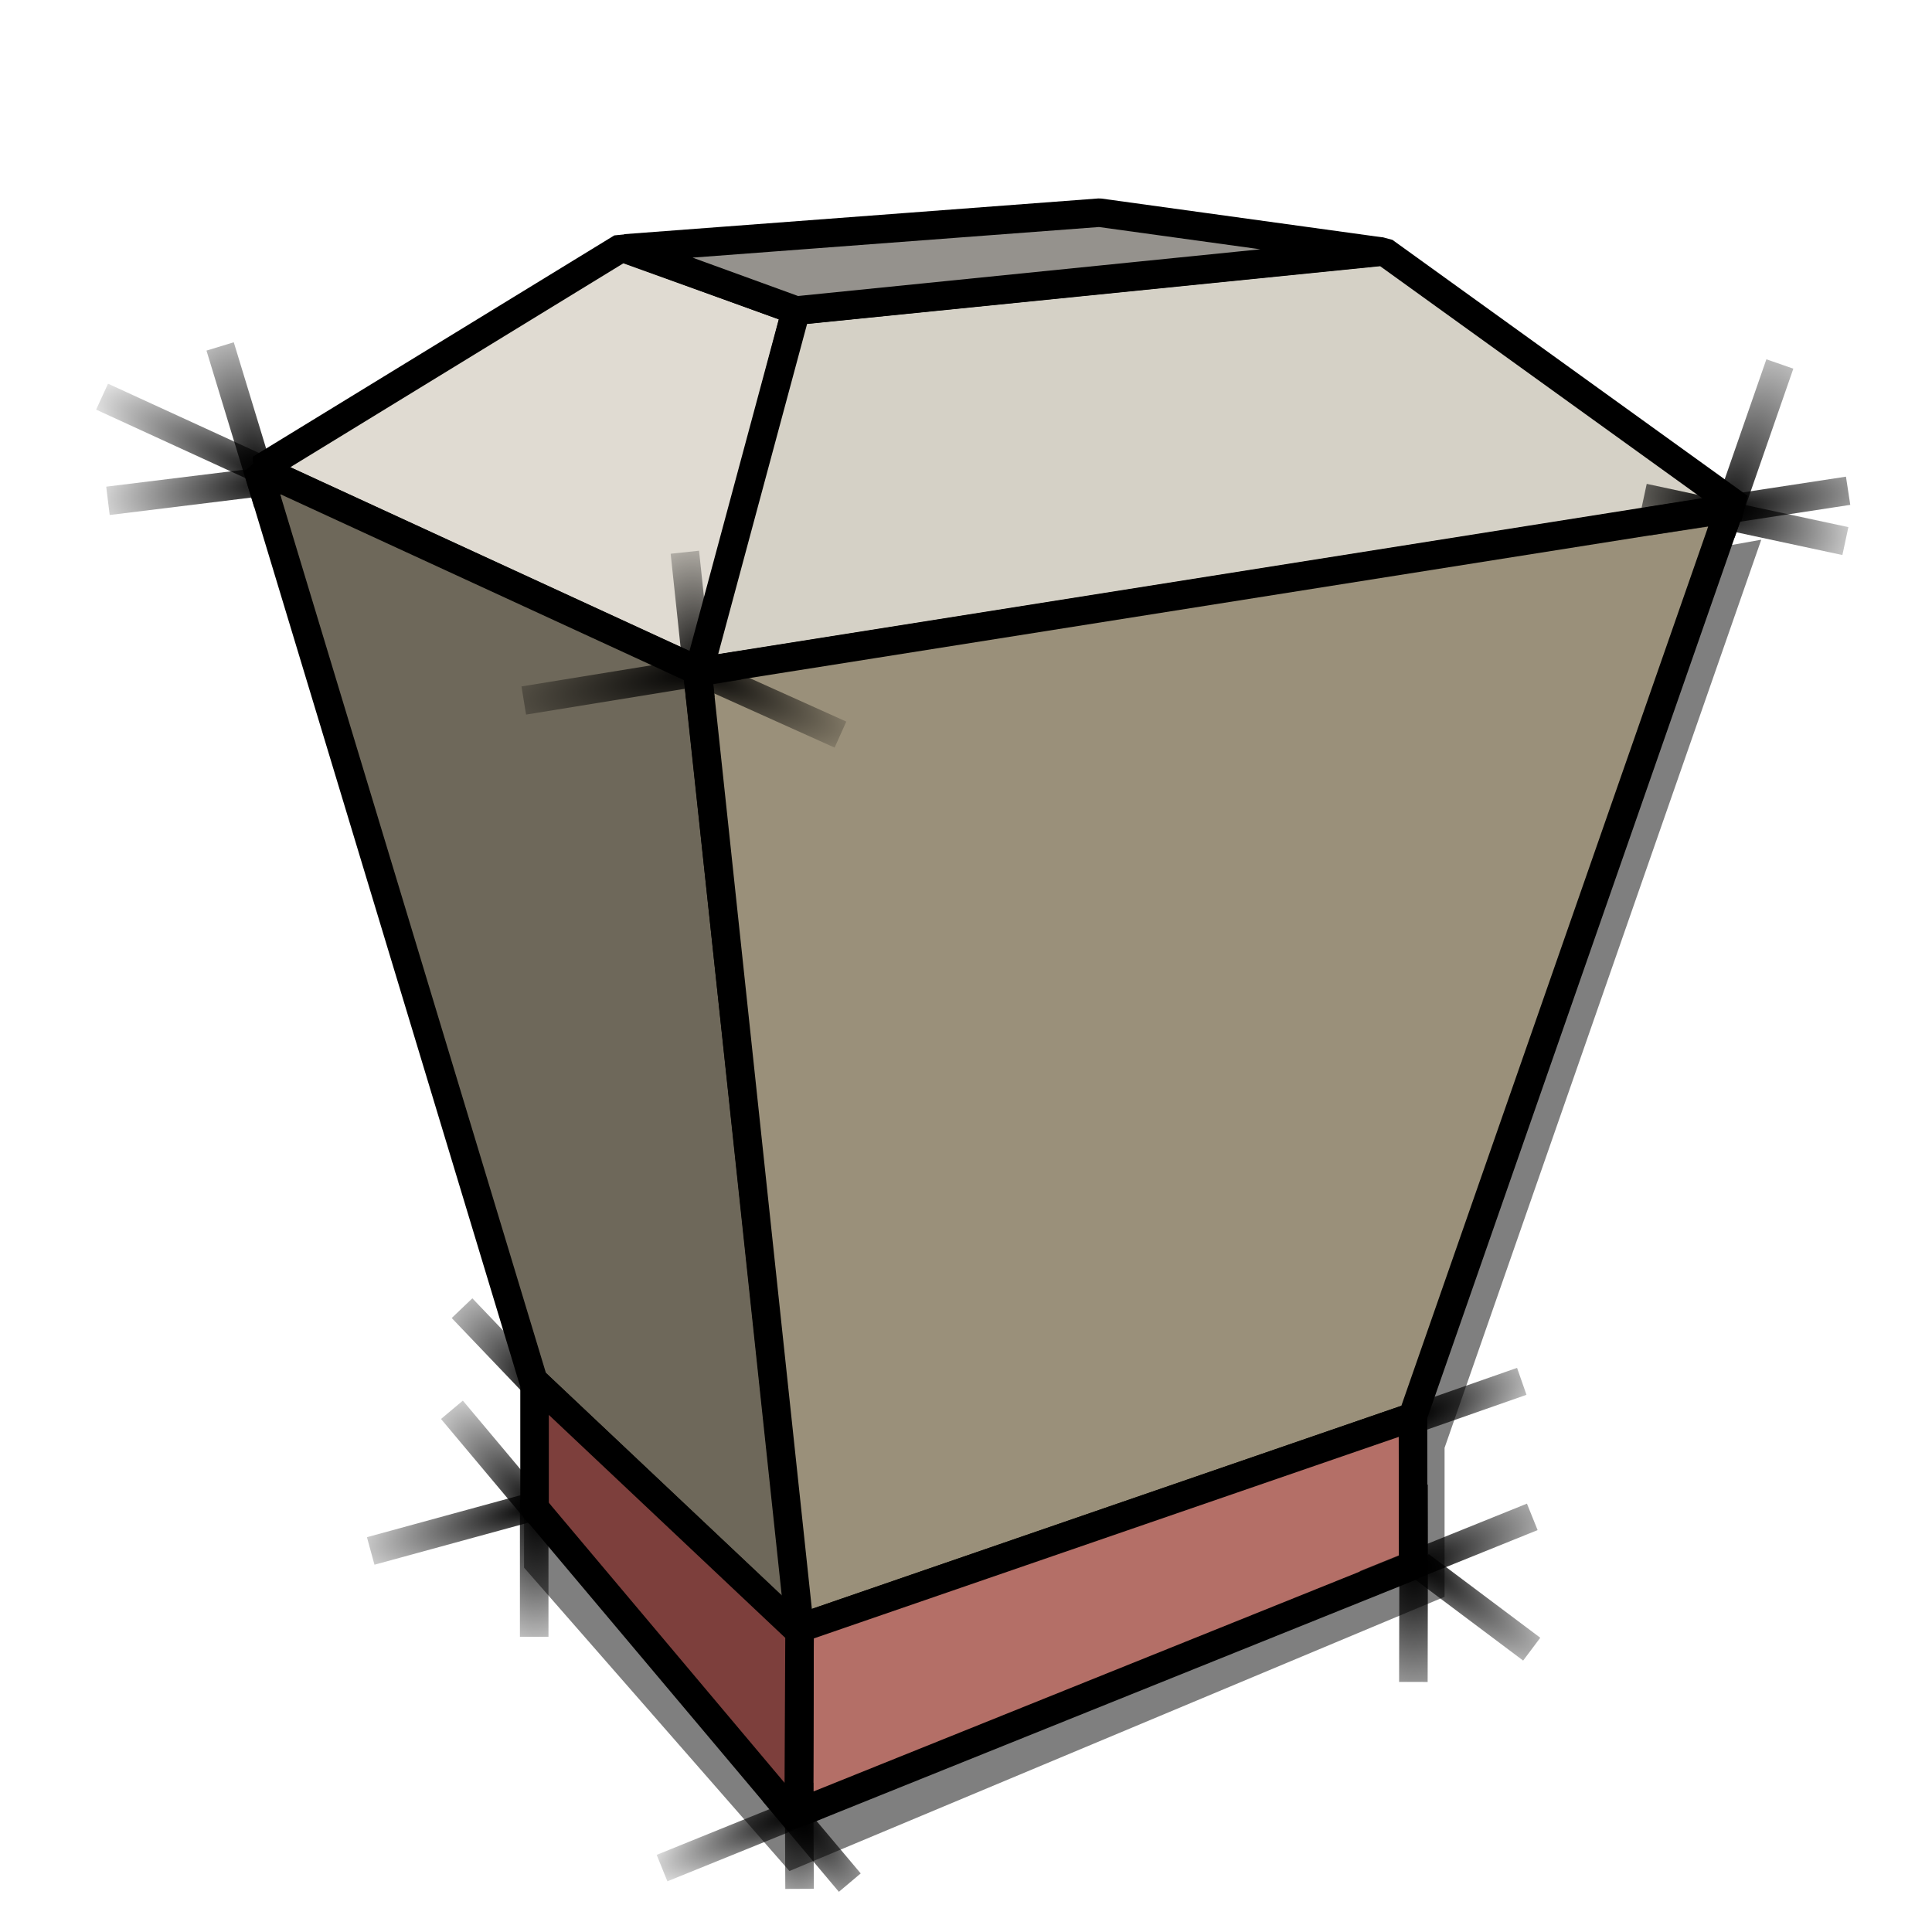
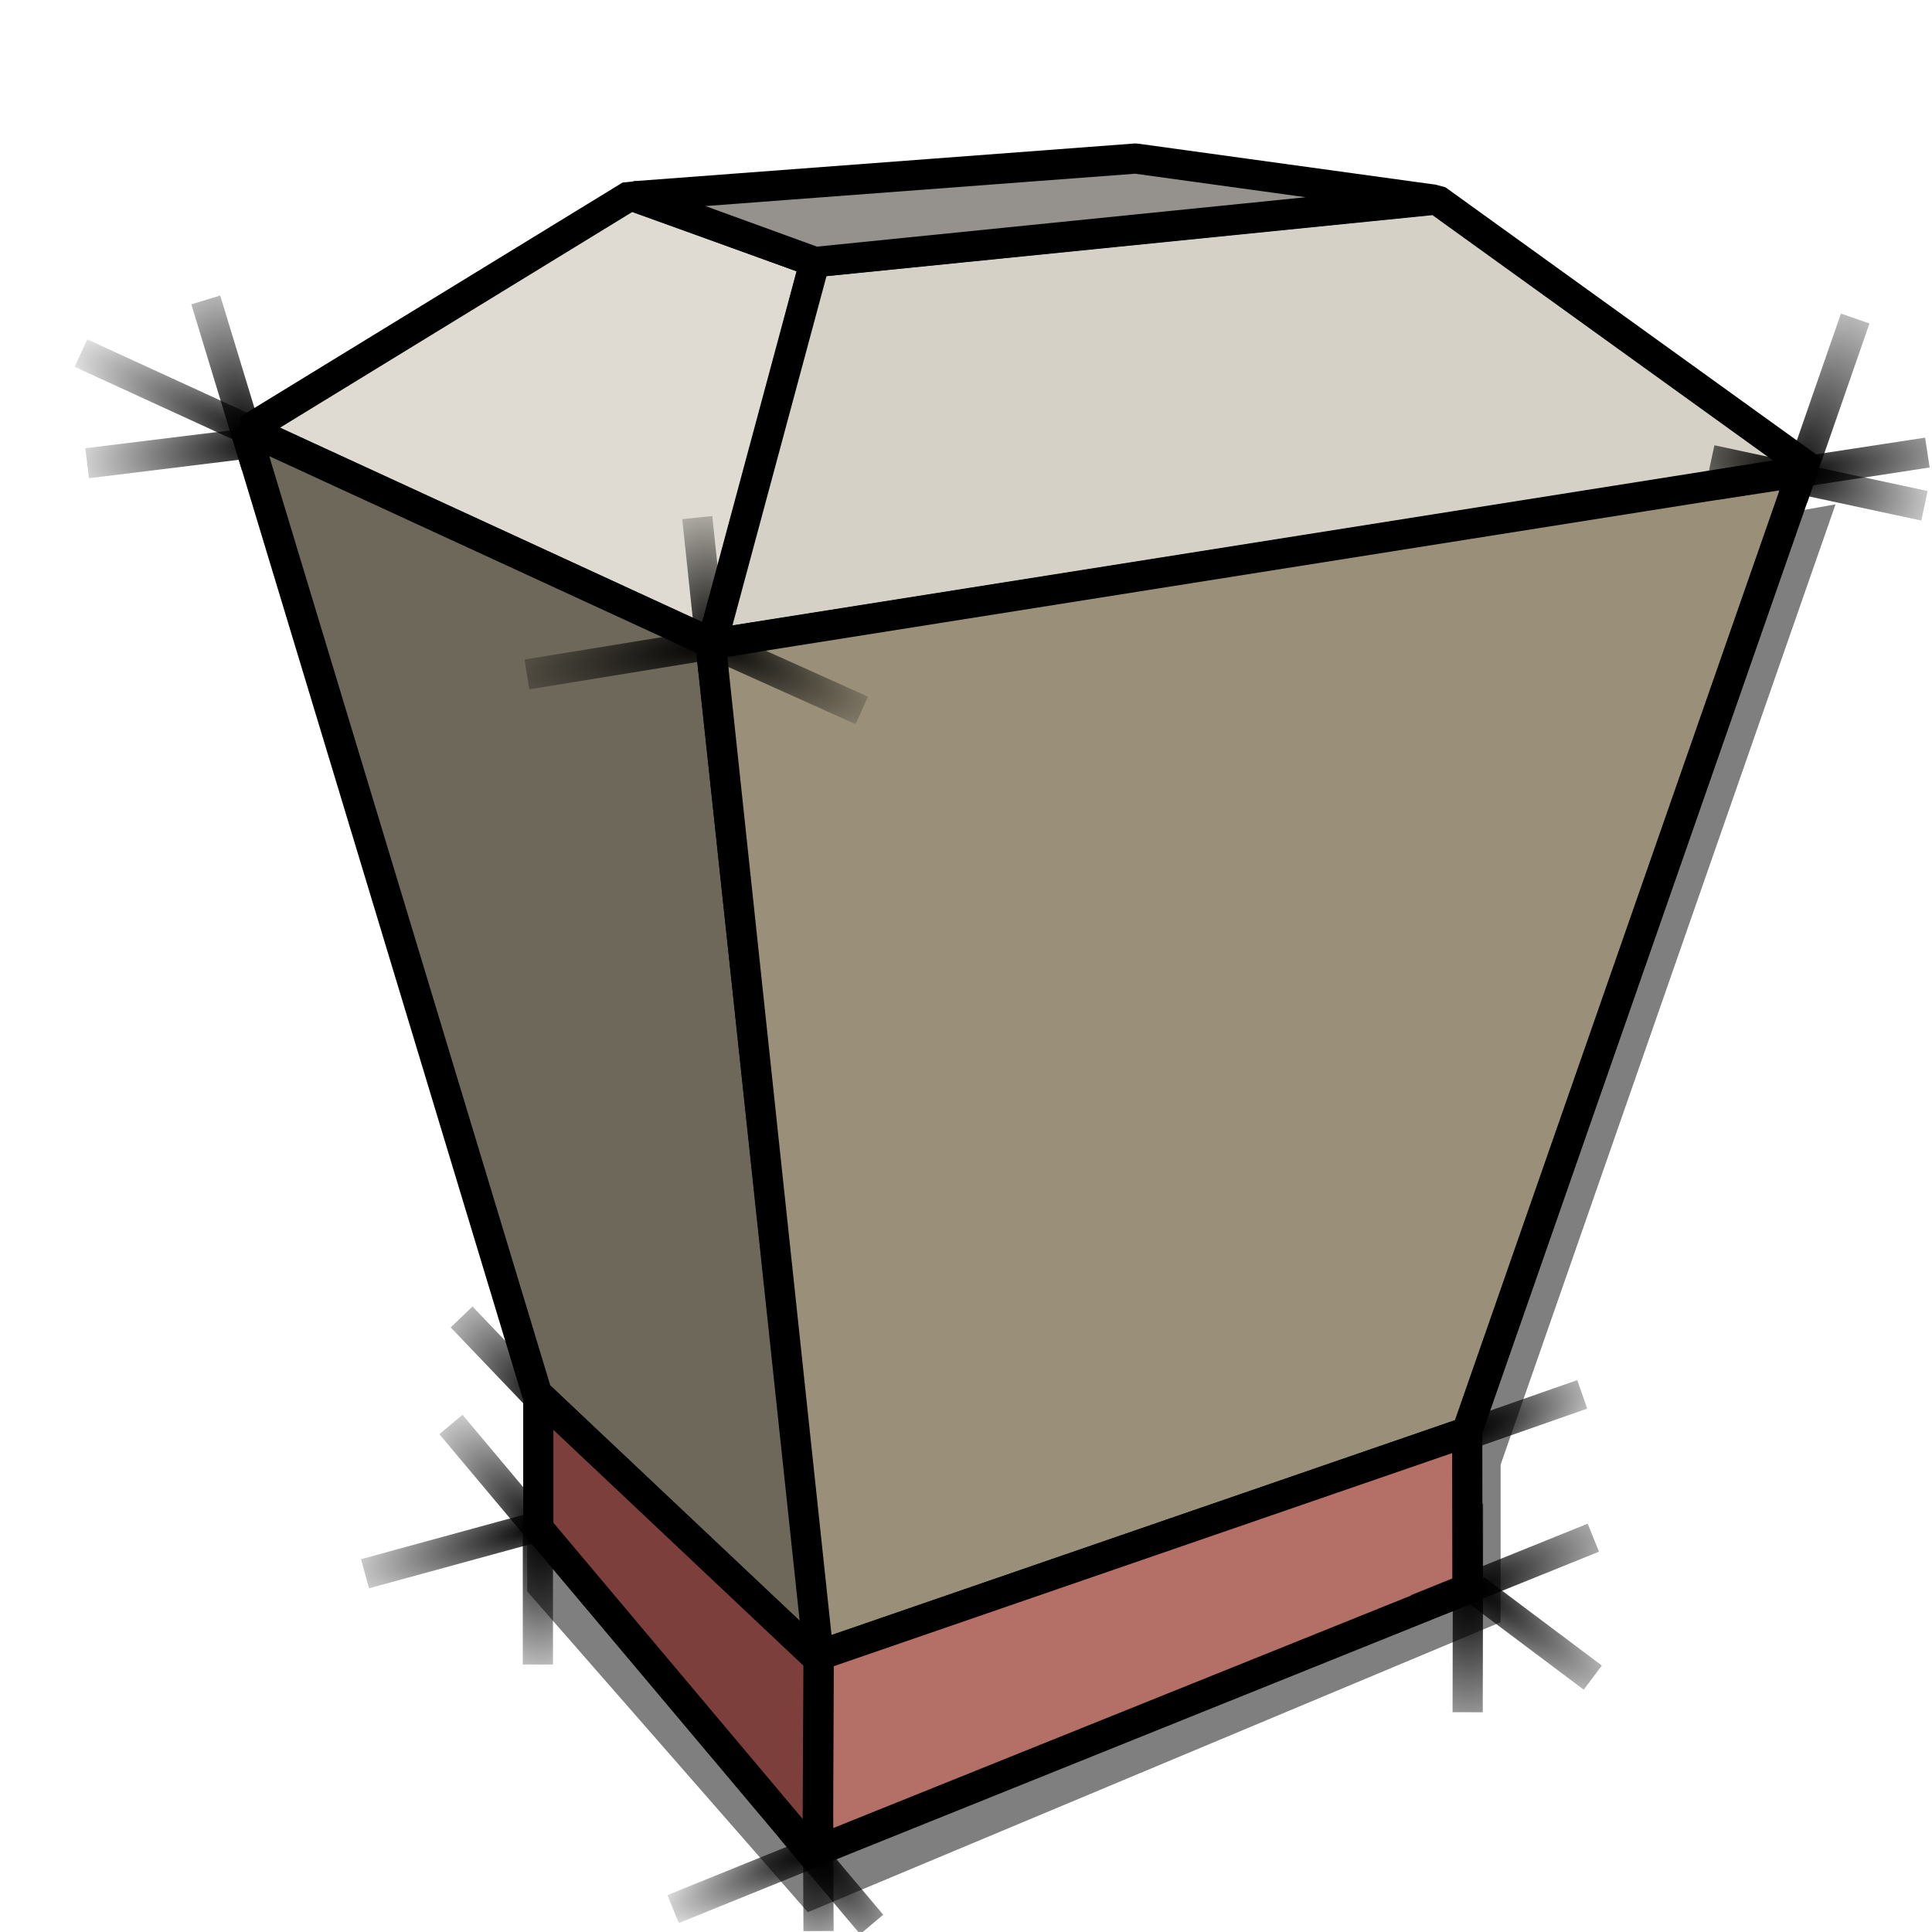
- <svg xmlns="http://www.w3.org/2000/svg" xmlns:xlink="http://www.w3.org/1999/xlink" width="48" height="48" id="svg2" version="1.0">
+ <svg xmlns="http://www.w3.org/2000/svg" xmlns:xlink="http://www.w3.org/1999/xlink" width="64px" height="64px" id="svg2">
  <defs id="defs4">
    <linearGradient id="linearGradient10912">
      <stop style="stop-color:#000000;stop-opacity:1;" offset="0" id="stop10914" />
      <stop style="stop-color:#000000;stop-opacity:0;" offset="1" id="stop10916" />
    </linearGradient>
-     <radialGradient xlink:href="#linearGradient10912" id="radialGradient10918" cx="8.264" cy="13.431" fx="8.264" fy="13.431" r="1.336" gradientTransform="matrix(-1.034356,-3.473162,1.651113,-0.491813,-7.13167,47.14385)" gradientUnits="userSpaceOnUse" />
-     <radialGradient xlink:href="#linearGradient10912" id="radialGradient10926" cx="8.662" cy="15.915" fx="8.662" fy="15.915" r="3.744" gradientTransform="matrix(-1.331248,-0.651391,0.165553,-0.338332,15.67412,22.95634)" gradientUnits="userSpaceOnUse" />
-     <radialGradient xlink:href="#linearGradient10912" id="radialGradient10934" cx="8.839" cy="14.012" fx="8.839" fy="14.012" r="3.721" gradientTransform="matrix(-1.405316,0.157039,-5.098885e-2,-0.456293,20.03877,16.99726)" gradientUnits="userSpaceOnUse" />
-     <radialGradient xlink:href="#linearGradient10912" id="radialGradient10942" cx="23.732" cy="20.121" fx="23.732" fy="20.121" r="4.273" gradientTransform="matrix(-1.458755,0.259358,-6.106597e-2,-0.343465,53.31404,17.41786)" gradientUnits="userSpaceOnUse" />
-     <radialGradient xlink:href="#linearGradient10912" id="radialGradient10944" cx="23.6" cy="20.157" fx="23.6" fy="20.157" r="0.772" gradientTransform="matrix(-0.446457,-5.23566,2.803462,-0.239057,-28.60184,145.1662)" gradientUnits="userSpaceOnUse" />
-     <radialGradient xlink:href="#linearGradient10912" id="radialGradient10946" cx="23.467" cy="20.439" fx="23.467" fy="20.439" r="3.489" gradientTransform="matrix(1.302438,0.56297,-0.148746,0.344131,-10.24651,-3.614207)" gradientUnits="userSpaceOnUse" />
-     <radialGradient xlink:href="#linearGradient10912" id="radialGradient10954" cx="17.943" cy="50.525" fx="17.943" fy="50.525" r="2.047" gradientTransform="matrix(-1.408787,-1.577226,0.60564,-0.541006,8.037362,93.17121)" gradientUnits="userSpaceOnUse" />
-     <radialGradient xlink:href="#linearGradient10912" id="radialGradient10956" cx="17.81" cy="49.485" fx="17.81" fy="49.485" r="3.617" gradientTransform="matrix(-1.47596,0.38545,-0.103559,-0.396546,44.67761,50.20115)" gradientUnits="userSpaceOnUse" />
-     <radialGradient xlink:href="#linearGradient10912" id="radialGradient10958" cx="17.943" cy="52.387" fx="17.943" fy="52.387" r="0.5" gradientTransform="matrix(-0.176458,8.776172,-4.111546,-8.266857e-2,231.919,-115.633)" gradientUnits="userSpaceOnUse" />
-     <radialGradient xlink:href="#linearGradient10912" id="radialGradient10966" cx="26.958" cy="61.407" fx="26.958" fy="61.407" r="1.836" gradientTransform="matrix(1.434056,1.775524,-0.62687,0.506305,19.58832,-33.92814)" gradientUnits="userSpaceOnUse" />
-     <radialGradient xlink:href="#linearGradient10912" id="radialGradient10968" cx="27.135" cy="60.291" fx="27.135" fy="60.291" r="3.246" gradientTransform="matrix(-1.313047,0.551664,-0.136448,-0.324768,63.73562,49.57638)" gradientUnits="userSpaceOnUse" />
-     <radialGradient xlink:href="#linearGradient10912" id="radialGradient10970" cx="27.091" cy="61.891" fx="27.091" fy="61.891" r="0.508" gradientTransform="matrix(2.187652e-2,6.789487,-3.29077,1.05788e-2,222.925,-139.7176)" gradientUnits="userSpaceOnUse" />
-     <radialGradient xlink:href="#linearGradient10912" id="radialGradient10978" cx="48.614" cy="53.544" fx="48.614" fy="53.544" r="3.43" gradientTransform="matrix(1.352345,-0.626102,0.227928,0.492324,-42.83426,43.08627)" gradientUnits="userSpaceOnUse" />
-     <radialGradient xlink:href="#linearGradient10912" id="radialGradient10980" cx="48.614" cy="51.892" fx="48.614" fy="51.892" r="2.454" gradientTransform="matrix(1.826314,1.417622,-0.348305,0.448725,-35.59733,-53.53557)" gradientUnits="userSpaceOnUse" />
-     <radialGradient xlink:href="#linearGradient10912" id="radialGradient10982" cx="48.658" cy="53.173" fx="48.658" fy="53.173" r="0.507" gradientTransform="matrix(-4.603685e-2,10.20513,-5.535797,-2.49728e-2,331.7394,-456.4091)" gradientUnits="userSpaceOnUse" />
-     <radialGradient xlink:href="#linearGradient10912" id="radialGradient10990" cx="59.574" cy="16.175" fx="59.574" fy="16.175" r="4.008" gradientTransform="matrix(1.337173,-0.225327,7.018786e-2,0.416507,-37.91023,19.36823)" gradientUnits="userSpaceOnUse" />
-     <radialGradient xlink:href="#linearGradient10912" id="radialGradient10992" cx="59.441" cy="14.614" fx="59.441" fy="14.614" r="1.53" gradientTransform="matrix(1.331882,-3.503891,1.500339,0.570229,-58.30347,212.8427)" gradientUnits="userSpaceOnUse" />
-     <radialGradient xlink:href="#linearGradient10912" id="radialGradient10994" cx="59.22" cy="14.889" fx="59.22" fy="14.889" r="4.032" gradientTransform="matrix(1.0406,0.285917,-0.135575,0.49343,-16.97129,-11.62868)" gradientUnits="userSpaceOnUse" />
-     <radialGradient xlink:href="#linearGradient10912" id="radialGradient11754" cx="48.719" cy="48.097" fx="48.719" fy="48.097" r="2.643" gradientTransform="matrix(1.440719,-0.552811,0.211752,0.551859,-45.19982,35.57594)" gradientUnits="userSpaceOnUse" />
-     <radialGradient xlink:href="#linearGradient10912" id="radialGradient12490" cx="18.031" cy="46.453" fx="18.031" fy="46.453" r="1.914" gradientTransform="matrix(-1.47117,-1.542426,0.731987,-0.69817,5.946798,94.7715)" gradientUnits="userSpaceOnUse" />
-     <radialGradient xlink:href="#linearGradient10912" id="radialGradient2208" gradientUnits="userSpaceOnUse" gradientTransform="matrix(-1.47596,0.38545,-0.103559,-0.396546,44.67761,50.20115)" cx="17.81" cy="49.485" fx="17.81" fy="49.485" r="3.617" />
-     <radialGradient xlink:href="#linearGradient10912" id="radialGradient2210" gradientUnits="userSpaceOnUse" gradientTransform="matrix(2.187652e-2,6.789487,-3.29077,1.05788e-2,222.925,-139.7176)" cx="27.091" cy="61.891" fx="27.091" fy="61.891" r="0.508" />
-     <radialGradient xlink:href="#linearGradient10912" id="radialGradient2212" gradientUnits="userSpaceOnUse" gradientTransform="matrix(-1.313047,0.551664,-0.136448,-0.324768,63.73562,49.57638)" cx="27.135" cy="60.291" fx="27.135" fy="60.291" r="3.246" />
-     <radialGradient xlink:href="#linearGradient10912" id="radialGradient2214" gradientUnits="userSpaceOnUse" gradientTransform="matrix(1.826314,1.417622,-0.348305,0.448725,-35.59733,-53.53557)" cx="48.614" cy="51.892" fx="48.614" fy="51.892" r="2.454" />
-     <radialGradient xlink:href="#linearGradient10912" id="radialGradient2216" gradientUnits="userSpaceOnUse" gradientTransform="matrix(-4.603685e-2,10.20513,-5.535797,-2.49728e-2,331.7394,-456.4091)" cx="48.658" cy="53.173" fx="48.658" fy="53.173" r="0.507" />
-     <radialGradient xlink:href="#linearGradient10912" id="radialGradient2218" gradientUnits="userSpaceOnUse" gradientTransform="matrix(-1.034356,-3.473162,1.651113,-0.491813,-7.13167,47.14385)" cx="8.264" cy="13.431" fx="8.264" fy="13.431" r="1.336" />
-     <radialGradient xlink:href="#linearGradient10912" id="radialGradient2220" gradientUnits="userSpaceOnUse" gradientTransform="matrix(1.302438,0.56297,-0.148746,0.344131,-10.24651,-3.614207)" cx="23.467" cy="20.439" fx="23.467" fy="20.439" r="3.489" />
-     <radialGradient xlink:href="#linearGradient10912" id="radialGradient2222" gradientUnits="userSpaceOnUse" gradientTransform="matrix(1.0406,0.285917,-0.135575,0.49343,-16.97129,-11.62868)" cx="59.22" cy="14.889" fx="59.22" fy="14.889" r="4.032" />
-     <radialGradient xlink:href="#linearGradient10912" id="radialGradient2224" gradientUnits="userSpaceOnUse" gradientTransform="matrix(1.331882,-3.503891,1.500339,0.570229,-58.30347,212.8427)" cx="59.441" cy="14.614" fx="59.441" fy="14.614" r="1.53" />
-     <radialGradient xlink:href="#linearGradient10912" id="radialGradient2226" gradientUnits="userSpaceOnUse" gradientTransform="matrix(1.337173,-0.225327,7.018786e-2,0.416507,-37.91023,19.36823)" cx="59.574" cy="16.175" fx="59.574" fy="16.175" r="4.008" />
-     <radialGradient xlink:href="#linearGradient10912" id="radialGradient2228" gradientUnits="userSpaceOnUse" gradientTransform="matrix(-0.446457,-5.23566,2.803462,-0.239057,-28.60184,145.1662)" cx="23.6" cy="20.157" fx="23.6" fy="20.157" r="0.772" />
-     <radialGradient xlink:href="#linearGradient10912" id="radialGradient2230" gradientUnits="userSpaceOnUse" gradientTransform="matrix(-0.176458,8.776172,-4.111546,-8.266857e-2,231.919,-115.633)" cx="17.943" cy="52.387" fx="17.943" fy="52.387" r="0.5" />
-     <radialGradient xlink:href="#linearGradient10912" id="radialGradient2232" gradientUnits="userSpaceOnUse" gradientTransform="matrix(-1.408787,-1.577226,0.60564,-0.541006,8.037362,93.17121)" cx="17.943" cy="50.525" fx="17.943" fy="50.525" r="2.047" />
-     <radialGradient xlink:href="#linearGradient10912" id="radialGradient2234" gradientUnits="userSpaceOnUse" gradientTransform="matrix(1.352345,-0.626102,0.227928,0.492324,-42.83426,43.08627)" cx="48.614" cy="53.544" fx="48.614" fy="53.544" r="3.43" />
-     <radialGradient xlink:href="#linearGradient10912" id="radialGradient2236" gradientUnits="userSpaceOnUse" gradientTransform="matrix(1.434056,1.775524,-0.62687,0.506305,19.58832,-33.92814)" cx="26.958" cy="61.407" fx="26.958" fy="61.407" r="1.836" />
-     <radialGradient xlink:href="#linearGradient10912" id="radialGradient2238" gradientUnits="userSpaceOnUse" gradientTransform="matrix(-1.331248,-0.651391,0.165553,-0.338332,15.67412,22.95634)" cx="8.662" cy="15.915" fx="8.662" fy="15.915" r="3.744" />
-     <radialGradient xlink:href="#linearGradient10912" id="radialGradient2240" gradientUnits="userSpaceOnUse" gradientTransform="matrix(-1.405316,0.157039,-5.098885e-2,-0.456293,20.03877,16.99726)" cx="8.839" cy="14.012" fx="8.839" fy="14.012" r="3.721" />
-     <radialGradient xlink:href="#linearGradient10912" id="radialGradient2242" gradientUnits="userSpaceOnUse" gradientTransform="matrix(-1.458755,0.259358,-6.106597e-2,-0.343465,53.31404,17.41786)" cx="23.732" cy="20.121" fx="23.732" fy="20.121" r="4.273" />
-     <radialGradient xlink:href="#linearGradient10912" id="radialGradient2244" gradientUnits="userSpaceOnUse" gradientTransform="matrix(1.440719,-0.552811,0.211752,0.551859,-45.19982,35.57594)" cx="48.719" cy="48.097" fx="48.719" fy="48.097" r="2.643" />
-     <radialGradient xlink:href="#linearGradient10912" id="radialGradient2246" gradientUnits="userSpaceOnUse" gradientTransform="matrix(-1.47117,-1.542426,0.731987,-0.69817,5.946798,94.7715)" cx="18.031" cy="46.453" fx="18.031" fy="46.453" r="1.914" />
-     <radialGradient xlink:href="#linearGradient10912" id="radialGradient2249" gradientUnits="userSpaceOnUse" gradientTransform="matrix(-1.47117,-1.542426,0.731987,-0.69817,5.946798,94.78154)" cx="18.031" cy="46.453" fx="18.031" fy="46.453" r="1.914" />
-     <radialGradient xlink:href="#linearGradient10912" id="radialGradient2252" gradientUnits="userSpaceOnUse" gradientTransform="matrix(1.440719,-0.552811,0.211752,0.551859,-45.19982,35.58598)" cx="48.719" cy="48.097" fx="48.719" fy="48.097" r="2.643" />
-     <radialGradient xlink:href="#linearGradient10912" id="radialGradient2255" gradientUnits="userSpaceOnUse" gradientTransform="matrix(-1.458755,0.259358,-6.106597e-2,-0.343465,53.31404,17.4279)" cx="23.732" cy="20.121" fx="23.732" fy="20.121" r="4.273" />
-     <radialGradient xlink:href="#linearGradient10912" id="radialGradient2258" gradientUnits="userSpaceOnUse" gradientTransform="matrix(-1.405316,0.157039,-5.098885e-2,-0.456293,20.03877,17.0073)" cx="8.839" cy="14.012" fx="8.839" fy="14.012" r="3.721" />
-     <radialGradient xlink:href="#linearGradient10912" id="radialGradient2261" gradientUnits="userSpaceOnUse" gradientTransform="matrix(-1.331248,-0.651391,0.165553,-0.338332,15.67412,22.96638)" cx="8.662" cy="15.915" fx="8.662" fy="15.915" r="3.744" />
-     <radialGradient xlink:href="#linearGradient10912" id="radialGradient2264" gradientUnits="userSpaceOnUse" gradientTransform="matrix(1.434056,1.775524,-0.62687,0.506305,19.58832,-33.9181)" cx="26.958" cy="61.407" fx="26.958" fy="61.407" r="1.836" />
-     <radialGradient xlink:href="#linearGradient10912" id="radialGradient2267" gradientUnits="userSpaceOnUse" gradientTransform="matrix(1.352345,-0.626102,0.227928,0.492324,-42.83426,43.09631)" cx="48.614" cy="53.544" fx="48.614" fy="53.544" r="3.43" />
-     <radialGradient xlink:href="#linearGradient10912" id="radialGradient2270" gradientUnits="userSpaceOnUse" gradientTransform="matrix(-1.408787,-1.577226,0.60564,-0.541006,8.037362,93.18125)" cx="17.943" cy="50.525" fx="17.943" fy="50.525" r="2.047" />
-     <radialGradient xlink:href="#linearGradient10912" id="radialGradient2273" gradientUnits="userSpaceOnUse" gradientTransform="matrix(-0.176458,8.776172,-4.111546,-8.266857e-2,231.919,-115.623)" cx="17.943" cy="52.387" fx="17.943" fy="52.387" r="0.5" />
-     <radialGradient xlink:href="#linearGradient10912" id="radialGradient2276" gradientUnits="userSpaceOnUse" gradientTransform="matrix(-0.446457,-5.23566,2.803462,-0.239057,-28.60184,145.1762)" cx="23.6" cy="20.157" fx="23.6" fy="20.157" r="0.772" />
-     <radialGradient xlink:href="#linearGradient10912" id="radialGradient2279" gradientUnits="userSpaceOnUse" gradientTransform="matrix(1.337173,-0.225327,7.018786e-2,0.416507,-37.91023,19.37827)" cx="59.574" cy="16.175" fx="59.574" fy="16.175" r="4.008" />
-     <radialGradient xlink:href="#linearGradient10912" id="radialGradient2282" gradientUnits="userSpaceOnUse" gradientTransform="matrix(1.331882,-3.503891,1.500339,0.570229,-58.30347,212.8527)" cx="59.441" cy="14.614" fx="59.441" fy="14.614" r="1.53" />
-     <radialGradient xlink:href="#linearGradient10912" id="radialGradient2285" gradientUnits="userSpaceOnUse" gradientTransform="matrix(1.0406,0.285917,-0.135575,0.49343,-16.97129,-11.61864)" cx="59.22" cy="14.889" fx="59.22" fy="14.889" r="4.032" />
-     <radialGradient xlink:href="#linearGradient10912" id="radialGradient2288" gradientUnits="userSpaceOnUse" gradientTransform="matrix(1.302438,0.56297,-0.148746,0.344131,-10.24651,-3.604168)" cx="23.467" cy="20.439" fx="23.467" fy="20.439" r="3.489" />
-     <radialGradient xlink:href="#linearGradient10912" id="radialGradient2291" gradientUnits="userSpaceOnUse" gradientTransform="matrix(-1.034356,-3.473162,1.651113,-0.491813,-7.13167,47.15389)" cx="8.264" cy="13.431" fx="8.264" fy="13.431" r="1.336" />
-     <radialGradient xlink:href="#linearGradient10912" id="radialGradient2294" gradientUnits="userSpaceOnUse" gradientTransform="matrix(-4.603685e-2,10.20513,-5.535797,-2.49728e-2,331.7394,-456.3991)" cx="48.658" cy="53.173" fx="48.658" fy="53.173" r="0.507" />
-     <radialGradient xlink:href="#linearGradient10912" id="radialGradient2297" gradientUnits="userSpaceOnUse" gradientTransform="matrix(1.826314,1.417622,-0.348305,0.448725,-35.59733,-53.52553)" cx="48.614" cy="51.892" fx="48.614" fy="51.892" r="2.454" />
-     <radialGradient xlink:href="#linearGradient10912" id="radialGradient2300" gradientUnits="userSpaceOnUse" gradientTransform="matrix(-1.313047,0.551664,-0.136448,-0.324768,63.73562,49.58642)" cx="27.135" cy="60.291" fx="27.135" fy="60.291" r="3.246" />
-     <radialGradient xlink:href="#linearGradient10912" id="radialGradient2303" gradientUnits="userSpaceOnUse" gradientTransform="matrix(2.187652e-2,6.789487,-3.29077,1.05788e-2,222.925,-139.7076)" cx="27.091" cy="61.891" fx="27.091" fy="61.891" r="0.508" />
-     <radialGradient xlink:href="#linearGradient10912" id="radialGradient2306" gradientUnits="userSpaceOnUse" gradientTransform="matrix(-1.47596,0.38545,-0.103559,-0.396546,44.67761,50.21119)" cx="17.81" cy="49.485" fx="17.81" fy="49.485" r="3.617" />
+     <radialGradient xlink:href="#linearGradient10912" id="radialGradient10918" cx="8.264" cy="13.431" fx="8.264" fy="13.431" r="1.336" gradientTransform="matrix(-1.458433,-4.89713,2.328056,-0.693452,-10.94991,64.2874)" gradientUnits="userSpaceOnUse" />
+     <radialGradient xlink:href="#linearGradient10912" id="radialGradient10926" cx="8.662" cy="15.915" fx="8.662" fy="15.915" r="3.744" gradientTransform="matrix(-1.877049,-0.918456,0.233428,-0.477045,21.20606,30.18321)" gradientUnits="userSpaceOnUse" />
+     <radialGradient xlink:href="#linearGradient10912" id="radialGradient10934" cx="8.839" cy="14.012" fx="8.839" fy="14.012" r="3.721" gradientTransform="matrix(-1.981484,0.221424,-7.189386e-2,-0.643369,27.36019,21.78096)" gradientUnits="userSpaceOnUse" />
+     <radialGradient xlink:href="#linearGradient10912" id="radialGradient10942" cx="23.732" cy="20.121" fx="23.732" fy="20.121" r="4.273" gradientTransform="matrix(-2.056832,0.365692,-8.610251e-2,-0.484283,74.27804,22.374)" gradientUnits="userSpaceOnUse" />
+     <radialGradient xlink:href="#linearGradient10912" id="radialGradient10944" cx="23.6" cy="20.157" fx="23.6" fy="20.157" r="0.772" gradientTransform="matrix(-0.6295,-7.382238,3.952858,-0.337069,-41.22267,202.4981)" gradientUnits="userSpaceOnUse" />
+     <radialGradient xlink:href="#linearGradient10912" id="radialGradient10946" cx="23.467" cy="20.439" fx="23.467" fy="20.439" r="3.489" gradientTransform="matrix(1.836427,0.793783,-0.209731,0.485222,-15.34181,-7.281039)" gradientUnits="userSpaceOnUse" />
+     <radialGradient xlink:href="#linearGradient10912" id="radialGradient10954" cx="17.943" cy="50.525" fx="17.943" fy="50.525" r="2.047" gradientTransform="matrix(-1.986378,-2.223876,0.853948,-0.762814,10.4383,129.1856)" gradientUnits="userSpaceOnUse" />
+     <radialGradient xlink:href="#linearGradient10912" id="radialGradient10956" cx="17.81" cy="49.485" fx="17.81" fy="49.485" r="3.617" gradientTransform="matrix(-2.081092,0.543482,-0.146018,-0.559127,62.10075,68.59817)" gradientUnits="userSpaceOnUse" />
+     <radialGradient xlink:href="#linearGradient10912" id="radialGradient10958" cx="17.943" cy="52.387" fx="17.943" fy="52.387" r="0.5" gradientTransform="matrix(-0.248805,12.37433,-5.797246,-0.116562,326.1095,-165.2266)" gradientUnits="userSpaceOnUse" />
+     <radialGradient xlink:href="#linearGradient10912" id="radialGradient10966" cx="26.958" cy="61.407" fx="26.958" fy="61.407" r="1.836" gradientTransform="matrix(2.022007,2.503474,-0.883882,0.713886,26.72506,-50.02343)" gradientUnits="userSpaceOnUse" />
+     <radialGradient xlink:href="#linearGradient10912" id="radialGradient10968" cx="27.135" cy="60.291" fx="27.135" fy="60.291" r="3.246" gradientTransform="matrix(-1.851385,0.777841,-0.192391,-0.45792,88.97238,67.71725)" gradientUnits="userSpaceOnUse" />
+     <radialGradient xlink:href="#linearGradient10912" id="radialGradient10970" cx="27.091" cy="61.891" fx="27.091" fy="61.891" r="0.508" gradientTransform="matrix(3.084572e-2,9.573121,-4.639959,1.491602e-2,313.4281,-199.1857)" gradientUnits="userSpaceOnUse" />
+     <radialGradient xlink:href="#linearGradient10912" id="radialGradient10978" cx="48.614" cy="53.544" fx="48.614" fy="53.544" r="3.43" gradientTransform="matrix(1.906796,-0.882798,0.321376,0.694173,-61.29027,58.56625)" gradientUnits="userSpaceOnUse" />
+     <radialGradient xlink:href="#linearGradient10912" id="radialGradient10980" cx="48.614" cy="51.892" fx="48.614" fy="51.892" r="2.454" gradientTransform="matrix(2.575087,1.998836,-0.491107,0.632699,-51.08625,-77.66975)" gradientUnits="userSpaceOnUse" />
+     <radialGradient xlink:href="#linearGradient10912" id="radialGradient10982" cx="48.658" cy="53.173" fx="48.658" fy="53.173" r="0.507" gradientTransform="matrix(-6.491158e-2,14.38915,-7.805428,-3.521144e-2,466.8555,-645.7181)" gradientUnits="userSpaceOnUse" />
+     <radialGradient xlink:href="#linearGradient10912" id="radialGradient10990" cx="59.574" cy="16.175" fx="59.574" fy="16.175" r="4.008" gradientTransform="matrix(1.885403,-0.317709,9.896431e-2,0.587272,-54.34743,25.12401)" gradientUnits="userSpaceOnUse" />
+     <radialGradient xlink:href="#linearGradient10912" id="radialGradient10992" cx="59.441" cy="14.614" fx="59.441" fy="14.614" r="1.53" gradientTransform="matrix(1.877942,-4.940457,2.115466,0.804018,-83.10173,297.9215)" gradientUnits="userSpaceOnUse" />
+     <radialGradient xlink:href="#linearGradient10912" id="radialGradient10994" cx="59.22" cy="14.889" fx="59.22" fy="14.889" r="4.032" gradientTransform="matrix(1.467238,0.40314,-0.19116,0.695732,-24.8237,-18.58138)" gradientUnits="userSpaceOnUse" />
+     <radialGradient xlink:href="#linearGradient10912" id="radialGradient11754" cx="48.719" cy="48.097" fx="48.719" fy="48.097" r="2.643" gradientTransform="matrix(2.031402,-0.779459,0.298569,0.778116,-64.62569,47.97675)" gradientUnits="userSpaceOnUse" />
+     <radialGradient xlink:href="#linearGradient10912" id="radialGradient12490" cx="18.031" cy="46.453" fx="18.031" fy="46.453" r="1.914" gradientTransform="matrix(-2.074337,-2.174808,1.032096,-0.984414,7.490622,131.442)" gradientUnits="userSpaceOnUse" />
  </defs>
  <g id="layer1">
-     <path style="fill:black;fill-opacity:0.502;fill-rule:evenodd;stroke:none;stroke-width:1px;stroke-linecap:butt;stroke-linejoin:bevel;stroke-opacity:1" d="M 17.076,18.157 L 43.758,13.409 L 35.89,35.971 L 35.89,39.672 L 19.613,46.485 L 13.02,38.947 L 13.02,35.799 L 17.076,18.157 z " id="path1358" />
-     <path style="fill:#e0dbd2;fill-opacity:1;fill-rule:evenodd;stroke:black;stroke-width:0.709px;stroke-linecap:butt;stroke-linejoin:bevel;stroke-opacity:1" d="M 6.463,11.651 L 15.447,6.151 L 19.778,7.71 L 17.414,16.693 L 6.463,11.651 z " id="path1417" />
-     <path style="fill:#d5d1c6;fill-opacity:1;fill-rule:evenodd;stroke:black;stroke-width:0.709px;stroke-linecap:butt;stroke-linejoin:bevel;stroke-opacity:1" d="M 34.387,6.247 L 43.209,12.604 L 17.357,16.693 L 19.773,7.72 L 34.387,6.247 z " id="path1419" />
-     <path style="fill:#95928d;fill-opacity:1;fill-rule:evenodd;stroke:black;stroke-width:0.709px;stroke-linecap:butt;stroke-linejoin:bevel;stroke-opacity:1" d="M 15.538,6.171 L 19.783,7.715 L 34.3,6.248 L 27.314,5.284 L 15.538,6.171 z " id="path1421" />
-     <path style="fill:#6e685a;fill-opacity:1;fill-rule:evenodd;stroke:black;stroke-width:0.709px;stroke-linecap:butt;stroke-linejoin:bevel;stroke-opacity:1" d="M 6.392,11.624 L 13.251,34.303 L 19.896,40.581 L 17.322,16.658 L 6.392,11.624 z " id="path1408" />
-     <path style="fill:#9a907a;fill-opacity:1;fill-rule:evenodd;stroke:black;stroke-width:0.709px;stroke-linecap:butt;stroke-linejoin:bevel;stroke-opacity:1" d="M 17.332,16.691 L 42.974,12.628 L 35.094,35.206 L 19.865,40.453 L 17.332,16.691 z " id="path1410" />
-     <path style="fill:#b46f67;fill-opacity:1;fill-rule:evenodd;stroke:black;stroke-width:0.709px;stroke-linecap:butt;stroke-linejoin:bevel;stroke-opacity:1" d="M 19.865,40.453 L 19.854,45.034 L 35.11,38.894 L 35.105,35.202 L 19.865,40.453 z " id="path1414" />
-     <path style="fill:#7d3f3c;fill-opacity:1;fill-rule:evenodd;stroke:black;stroke-width:0.709px;stroke-linecap:butt;stroke-linejoin:bevel;stroke-opacity:1" d="M 13.281,34.331 L 13.281,37.465 L 19.842,45.26 L 19.865,40.54 L 13.281,34.331 z " id="path1416" />
-     <path style="fill:none;fill-opacity:1;fill-rule:evenodd;stroke:url(#radialGradient2306);stroke-width:0.709px;stroke-linecap:butt;stroke-linejoin:miter;stroke-opacity:1" d="M 9.21,38.533 L 13.632,37.324" id="path1418" />
-     <path style="fill:none;fill-opacity:1;fill-rule:evenodd;stroke:url(#radialGradient2303);stroke-width:0.709px;stroke-linecap:butt;stroke-linejoin:miter;stroke-opacity:1" d="M 19.853,44.295 L 19.865,46.928" id="path1422" />
-     <path style="fill:none;fill-opacity:1;fill-rule:evenodd;stroke:url(#radialGradient2300);stroke-width:0.709px;stroke-linecap:butt;stroke-linejoin:miter;stroke-opacity:1" d="M 16.448,46.412 L 20.343,44.834" id="path1424" />
-     <path style="fill:none;fill-opacity:1;fill-rule:evenodd;stroke:url(#radialGradient2297);stroke-width:0.709px;stroke-linecap:butt;stroke-linejoin:miter;stroke-opacity:1" d="M 35.283,38.894 L 38.055,40.973" id="path1426" />
-     <path style="fill:none;fill-opacity:1;fill-rule:evenodd;stroke:url(#radialGradient2294);stroke-width:0.709px;stroke-linecap:butt;stroke-linejoin:miter;stroke-opacity:1" d="M 35.115,41.787 L 35.125,36.885" id="path1428" />
-     <path style="fill:none;fill-opacity:1;fill-rule:evenodd;stroke:url(#radialGradient2291);stroke-width:0.709px;stroke-linecap:butt;stroke-linejoin:miter;stroke-opacity:1" d="M 6.654,12.499 L 5.469,8.607" id="path1432" />
-     <path style="fill:none;fill-opacity:1;fill-rule:evenodd;stroke:url(#radialGradient2288);stroke-width:0.709px;stroke-linecap:butt;stroke-linejoin:miter;stroke-opacity:1" d="M 16.641,16.343 L 20.881,18.251" id="path1434" />
-     <path style="fill:none;fill-opacity:1;fill-rule:evenodd;stroke:url(#radialGradient2285);stroke-width:0.709px;stroke-linecap:butt;stroke-linejoin:miter;stroke-opacity:1" d="M 45.848,13.443 L 40.838,12.368" id="path1442" />
-     <path style="fill:none;fill-opacity:1;fill-rule:evenodd;stroke:url(#radialGradient2282);stroke-width:0.709px;stroke-linecap:butt;stroke-linejoin:miter;stroke-opacity:1" d="M 42.76,13.244 L 44.22,9.043" id="path1444" />
-     <path style="fill:none;fill-opacity:1;fill-rule:evenodd;stroke:url(#radialGradient2279);stroke-width:0.709px;stroke-linecap:butt;stroke-linejoin:miter;stroke-opacity:1" d="M 45.916,12.193 L 40.94,12.953" id="path1450" />
-     <path style="fill:none;fill-opacity:1;fill-rule:evenodd;stroke:url(#radialGradient2276);stroke-width:0.709px;stroke-linecap:butt;stroke-linejoin:miter;stroke-opacity:1" d="M 17.015,13.72 L 17.401,17.356" id="path1454" />
-     <path id="path5088" d="M 13.272,37.262 L 13.272,40.665" style="fill:none;fill-opacity:1;fill-rule:evenodd;stroke:url(#radialGradient2273);stroke-width:0.709px;stroke-linecap:butt;stroke-linejoin:miter;stroke-opacity:1" />
-     <path style="fill:none;fill-opacity:1;fill-rule:evenodd;stroke:url(#radialGradient2270);stroke-width:0.709px;stroke-linecap:butt;stroke-linejoin:miter;stroke-opacity:1" d="M 11.228,35.026 L 13.422,37.641" id="path5090" />
-     <path id="path5092" d="M 33.912,39.364 L 38.069,37.686" style="fill:none;fill-opacity:1;fill-rule:evenodd;stroke:url(#radialGradient2267);stroke-width:0.709px;stroke-linecap:butt;stroke-linejoin:miter;stroke-opacity:1" />
-     <path id="path5094" d="M 19.218,44.523 L 21.113,46.773" style="fill:none;fill-opacity:1;fill-rule:evenodd;stroke:url(#radialGradient2264);stroke-width:0.709px;stroke-linecap:butt;stroke-linejoin:miter;stroke-opacity:1" />
-     <path id="path5096" d="M 2.536,9.855 L 7.137,11.966" style="fill:none;fill-opacity:1;fill-rule:evenodd;stroke:url(#radialGradient2261);stroke-width:0.709px;stroke-linecap:butt;stroke-linejoin:miter;stroke-opacity:1" />
-     <path id="path5098" d="M 7.25,11.881 L 2.682,12.443" style="fill:none;fill-opacity:1;fill-rule:evenodd;stroke:url(#radialGradient2258);stroke-width:0.709px;stroke-linecap:butt;stroke-linejoin:miter;stroke-opacity:1" />
-     <path id="path5100" d="M 18.365,16.534 L 13.013,17.404" style="fill:none;fill-opacity:1;fill-rule:evenodd;stroke:url(#radialGradient2255);stroke-width:0.709px;stroke-linecap:butt;stroke-linejoin:miter;stroke-opacity:1" />
-     <path style="fill:none;fill-opacity:1;fill-rule:evenodd;stroke:url(#radialGradient2252);stroke-width:0.709px;stroke-linecap:butt;stroke-linejoin:miter;stroke-opacity:1" d="M 34.767,35.384 L 37.808,34.319" id="path11020" />
-     <path style="fill:none;fill-opacity:1;fill-rule:evenodd;stroke:url(#radialGradient2249);stroke-width:0.709px;stroke-linecap:butt;stroke-linejoin:miter;stroke-opacity:1" d="M 13.485,34.601 L 11.479,32.501" id="path11756" />
+     <path style="fill:#000000;fill-opacity:0.502;fill-rule:evenodd;stroke:none;stroke-width:1px;stroke-linecap:butt;stroke-linejoin:bevel;stroke-opacity:1" d="M 23.182,23.403 L 60.804,16.707 L 49.71,48.519 L 49.71,53.738 L 26.76,63.344 L 17.464,52.715 L 17.464,48.278 L 23.182,23.403 z " id="path1358" />
+     <path style="fill:#e0dbd2;fill-opacity:1;fill-rule:evenodd;stroke:#000000;stroke-width:1px;stroke-linecap:butt;stroke-linejoin:bevel;stroke-opacity:1" d="M 8.219,14.229 L 20.885,6.473 L 26.992,8.672 L 23.659,21.338 L 8.219,14.229 z " id="path1417" />
+     <path style="fill:#d5d1c6;fill-opacity:1;fill-rule:evenodd;stroke:#000000;stroke-width:1px;stroke-linecap:butt;stroke-linejoin:bevel;stroke-opacity:1" d="M 47.59,6.61 L 60.031,15.573 L 23.579,21.338 L 26.985,8.686 L 47.59,6.61 z " id="path1419" />
+     <path style="fill:#95928d;fill-opacity:1;fill-rule:evenodd;stroke:#000000;stroke-width:1px;stroke-linecap:butt;stroke-linejoin:bevel;stroke-opacity:1" d="M 21.014,6.502 L 27,8.679 L 47.468,6.61 L 37.618,5.252 L 21.014,6.502 z " id="path1421" />
+     <path style="fill:#6e685a;fill-opacity:1;fill-rule:evenodd;stroke:#000000;stroke-width:1px;stroke-linecap:butt;stroke-linejoin:bevel;stroke-opacity:1" d="M 8.118,14.191 L 17.789,46.168 L 27.158,55.02 L 23.53,21.288 L 8.118,14.191 z " id="path1408" />
+     <path style="fill:#9a907a;fill-opacity:1;fill-rule:evenodd;stroke:#000000;stroke-width:1px;stroke-linecap:butt;stroke-linejoin:bevel;stroke-opacity:1" d="M 23.544,21.336 L 59.698,15.607 L 48.588,47.44 L 27.115,54.84 L 23.544,21.336 z " id="path1410" />
+     <path style="fill:#b46f67;fill-opacity:1;fill-rule:evenodd;stroke:#000000;stroke-width:1px;stroke-linecap:butt;stroke-linejoin:bevel;stroke-opacity:1" d="M 27.115,54.84 L 27.099,61.298 L 48.611,52.641 L 48.603,47.435 L 27.115,54.84 z " id="path1414" />
+     <path style="fill:#7d3f3c;fill-opacity:1;fill-rule:evenodd;stroke:#000000;stroke-width:1px;stroke-linecap:butt;stroke-linejoin:bevel;stroke-opacity:1" d="M 17.832,46.207 L 17.832,50.626 L 27.083,61.618 L 27.115,54.962 L 17.832,46.207 z " id="path1416" />
+     <path style="fill:none;fill-opacity:1.0;fill-rule:evenodd;stroke:url(#radialGradient10956);stroke-width:1px;stroke-linecap:butt;stroke-linejoin:miter;stroke-opacity:1" d="M 12.092,52.132 L 18.326,50.428" id="path1418" />
+     <path style="fill:none;fill-opacity:1.0;fill-rule:evenodd;stroke:url(#radialGradient10970);stroke-width:1px;stroke-linecap:butt;stroke-linejoin:miter;stroke-opacity:1" d="M 27.099,60.257 L 27.115,63.969" id="path1422" />
+     <path style="fill:none;fill-opacity:1.0;fill-rule:evenodd;stroke:url(#radialGradient10968);stroke-width:1px;stroke-linecap:butt;stroke-linejoin:miter;stroke-opacity:1" d="M 22.297,63.241 L 27.79,61.016" id="path1424" />
+     <path style="fill:none;fill-opacity:1.0;fill-rule:evenodd;stroke:url(#radialGradient10980);stroke-width:1px;stroke-linecap:butt;stroke-linejoin:miter;stroke-opacity:1" d="M 48.855,52.641 L 52.763,55.573" id="path1426" />
+     <path style="fill:none;fill-opacity:1.0;fill-rule:evenodd;stroke:url(#radialGradient10982);stroke-width:1px;stroke-linecap:butt;stroke-linejoin:miter;stroke-opacity:1" d="M 48.618,56.72 L 48.632,49.809" id="path1428" />
+     <path style="fill:none;fill-opacity:1.0;fill-rule:evenodd;stroke:url(#radialGradient10918);stroke-width:1px;stroke-linecap:butt;stroke-linejoin:miter;stroke-opacity:1" d="M 8.488,15.425 L 6.816,9.936" id="path1432" />
+     <path style="fill:none;fill-opacity:1.0;fill-rule:evenodd;stroke:url(#radialGradient10946);stroke-width:1px;stroke-linecap:butt;stroke-linejoin:miter;stroke-opacity:1" d="M 22.569,20.845 L 28.548,23.534" id="path1434" />
+     <path style="fill:none;fill-opacity:1.0;fill-rule:evenodd;stroke:url(#radialGradient10994);stroke-width:1px;stroke-linecap:butt;stroke-linejoin:miter;stroke-opacity:1" d="M 63.751,16.755 L 56.687,15.239" id="path1442" />
+     <path style="fill:none;fill-opacity:1.0;fill-rule:evenodd;stroke:url(#radialGradient10992);stroke-width:1px;stroke-linecap:butt;stroke-linejoin:miter;stroke-opacity:1" d="M 59.397,16.475 L 61.456,10.551" id="path1444" />
+     <path style="fill:none;fill-opacity:1.0;fill-rule:evenodd;stroke:url(#radialGradient10990);stroke-width:1px;stroke-linecap:butt;stroke-linejoin:miter;stroke-opacity:1" d="M 63.847,14.992 L 56.831,16.065" id="path1450" />
+     <path style="fill:none;fill-opacity:1.0;fill-rule:evenodd;stroke:url(#radialGradient10944);stroke-width:1px;stroke-linecap:butt;stroke-linejoin:miter;stroke-opacity:1" d="M 23.097,17.146 L 23.641,22.273" id="path1454" />
+     <path id="path5088" d="M 17.818,50.34 L 17.818,55.139" style="fill:none;fill-opacity:1.0;fill-rule:evenodd;stroke:url(#radialGradient10958);stroke-width:1px;stroke-linecap:butt;stroke-linejoin:miter;stroke-opacity:1" />
+     <path style="fill:none;fill-opacity:1.0;fill-rule:evenodd;stroke:url(#radialGradient10954);stroke-width:1px;stroke-linecap:butt;stroke-linejoin:miter;stroke-opacity:1" d="M 14.938,47.188 L 18.031,50.875" id="path5090" />
+     <path id="path5092" d="M 46.922,53.303 L 52.782,50.938" style="fill:none;fill-opacity:1.0;fill-rule:evenodd;stroke:url(#radialGradient10978);stroke-width:1px;stroke-linecap:butt;stroke-linejoin:miter;stroke-opacity:1" />
+     <path id="path5094" d="M 26.203,60.578 L 28.875,63.75" style="fill:none;fill-opacity:1.0;fill-rule:evenodd;stroke:url(#radialGradient10966);stroke-width:1px;stroke-linecap:butt;stroke-linejoin:miter;stroke-opacity:1" />
+     <path id="path5096" d="M 2.681,11.697 L 9.168,14.673" style="fill:none;fill-opacity:1.0;fill-rule:evenodd;stroke:url(#radialGradient10926);stroke-width:1px;stroke-linecap:butt;stroke-linejoin:miter;stroke-opacity:1" />
+     <path id="path5098" d="M 9.329,14.553 L 2.887,15.345" style="fill:none;fill-opacity:1.0;fill-rule:evenodd;stroke:url(#radialGradient10934);stroke-width:1px;stroke-linecap:butt;stroke-linejoin:miter;stroke-opacity:1" />
+     <path id="path5100" d="M 25,21.113 L 17.454,22.341" style="fill:none;fill-opacity:1.0;fill-rule:evenodd;stroke:url(#radialGradient10942);stroke-width:1px;stroke-linecap:butt;stroke-linejoin:miter;stroke-opacity:1" />
+     <path style="fill:none;fill-opacity:1.0;fill-rule:evenodd;stroke:url(#radialGradient11754);stroke-width:1px;stroke-linecap:butt;stroke-linejoin:miter;stroke-opacity:1" d="M 48.127,47.692 L 52.414,46.19" id="path11020" />
+     <path style="fill:none;fill-opacity:1.0;fill-rule:evenodd;stroke:url(#radialGradient12490);stroke-width:1px;stroke-linecap:butt;stroke-linejoin:miter;stroke-opacity:1" d="M 18.12,46.587 L 15.291,43.626" id="path11756" />
  </g>
</svg>
